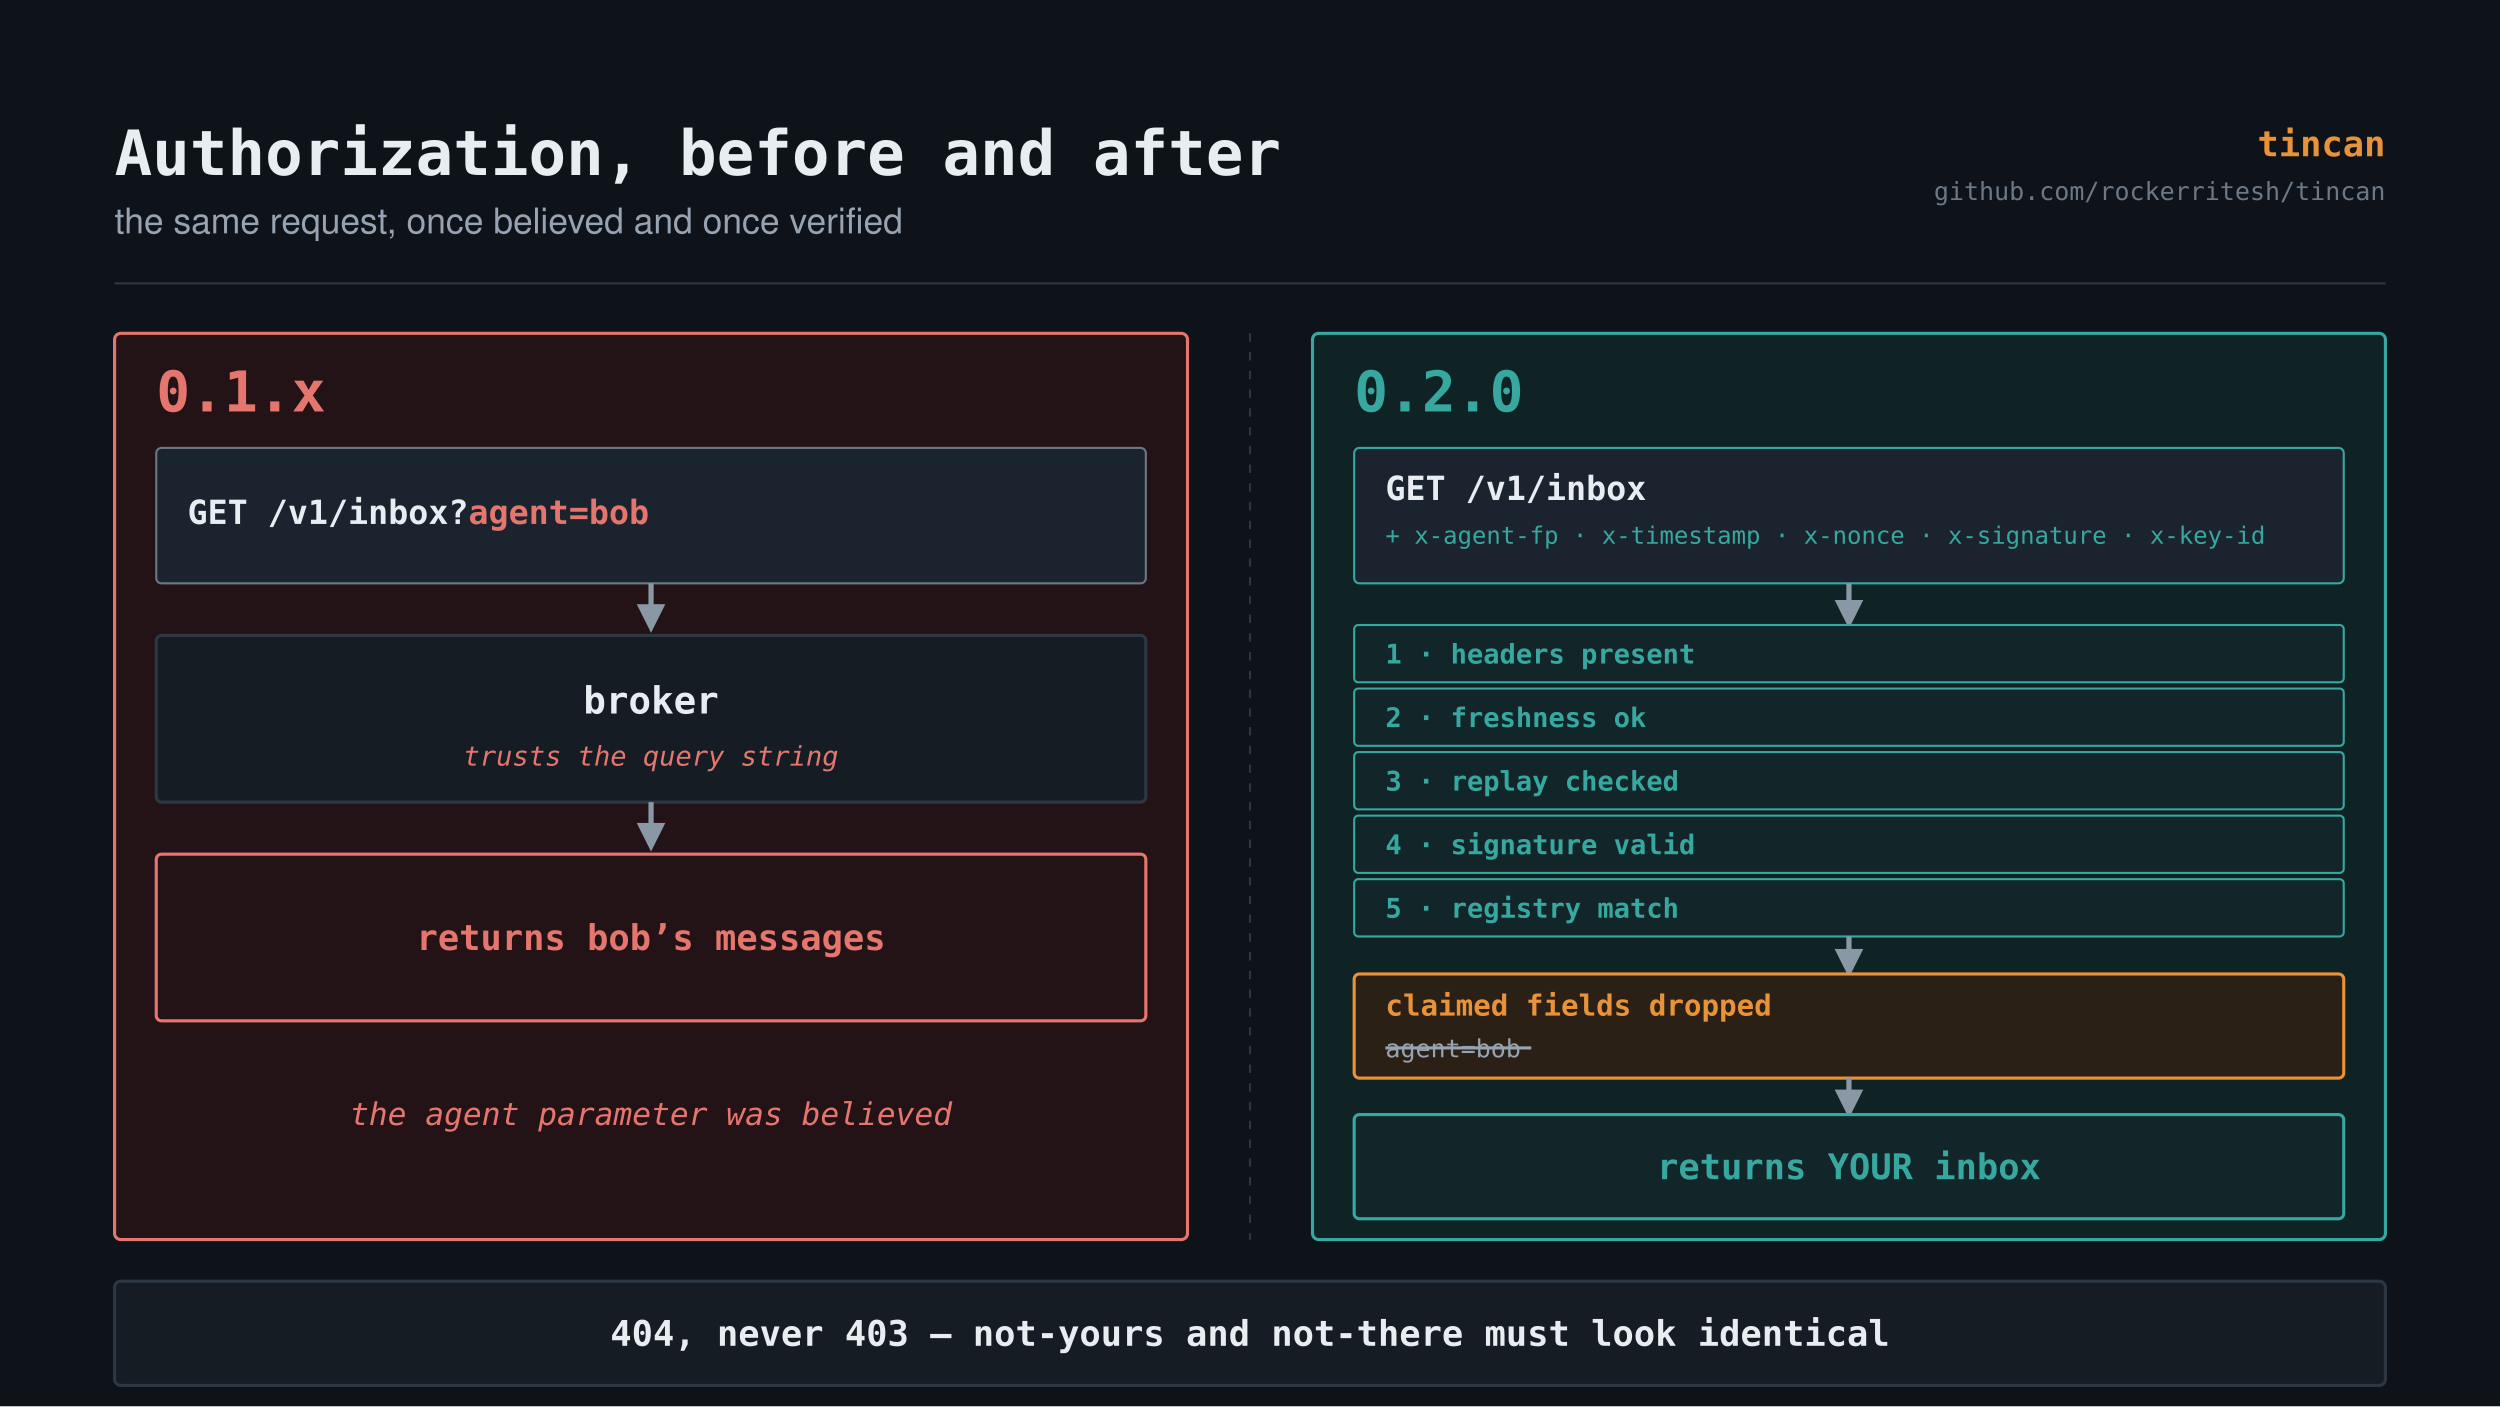
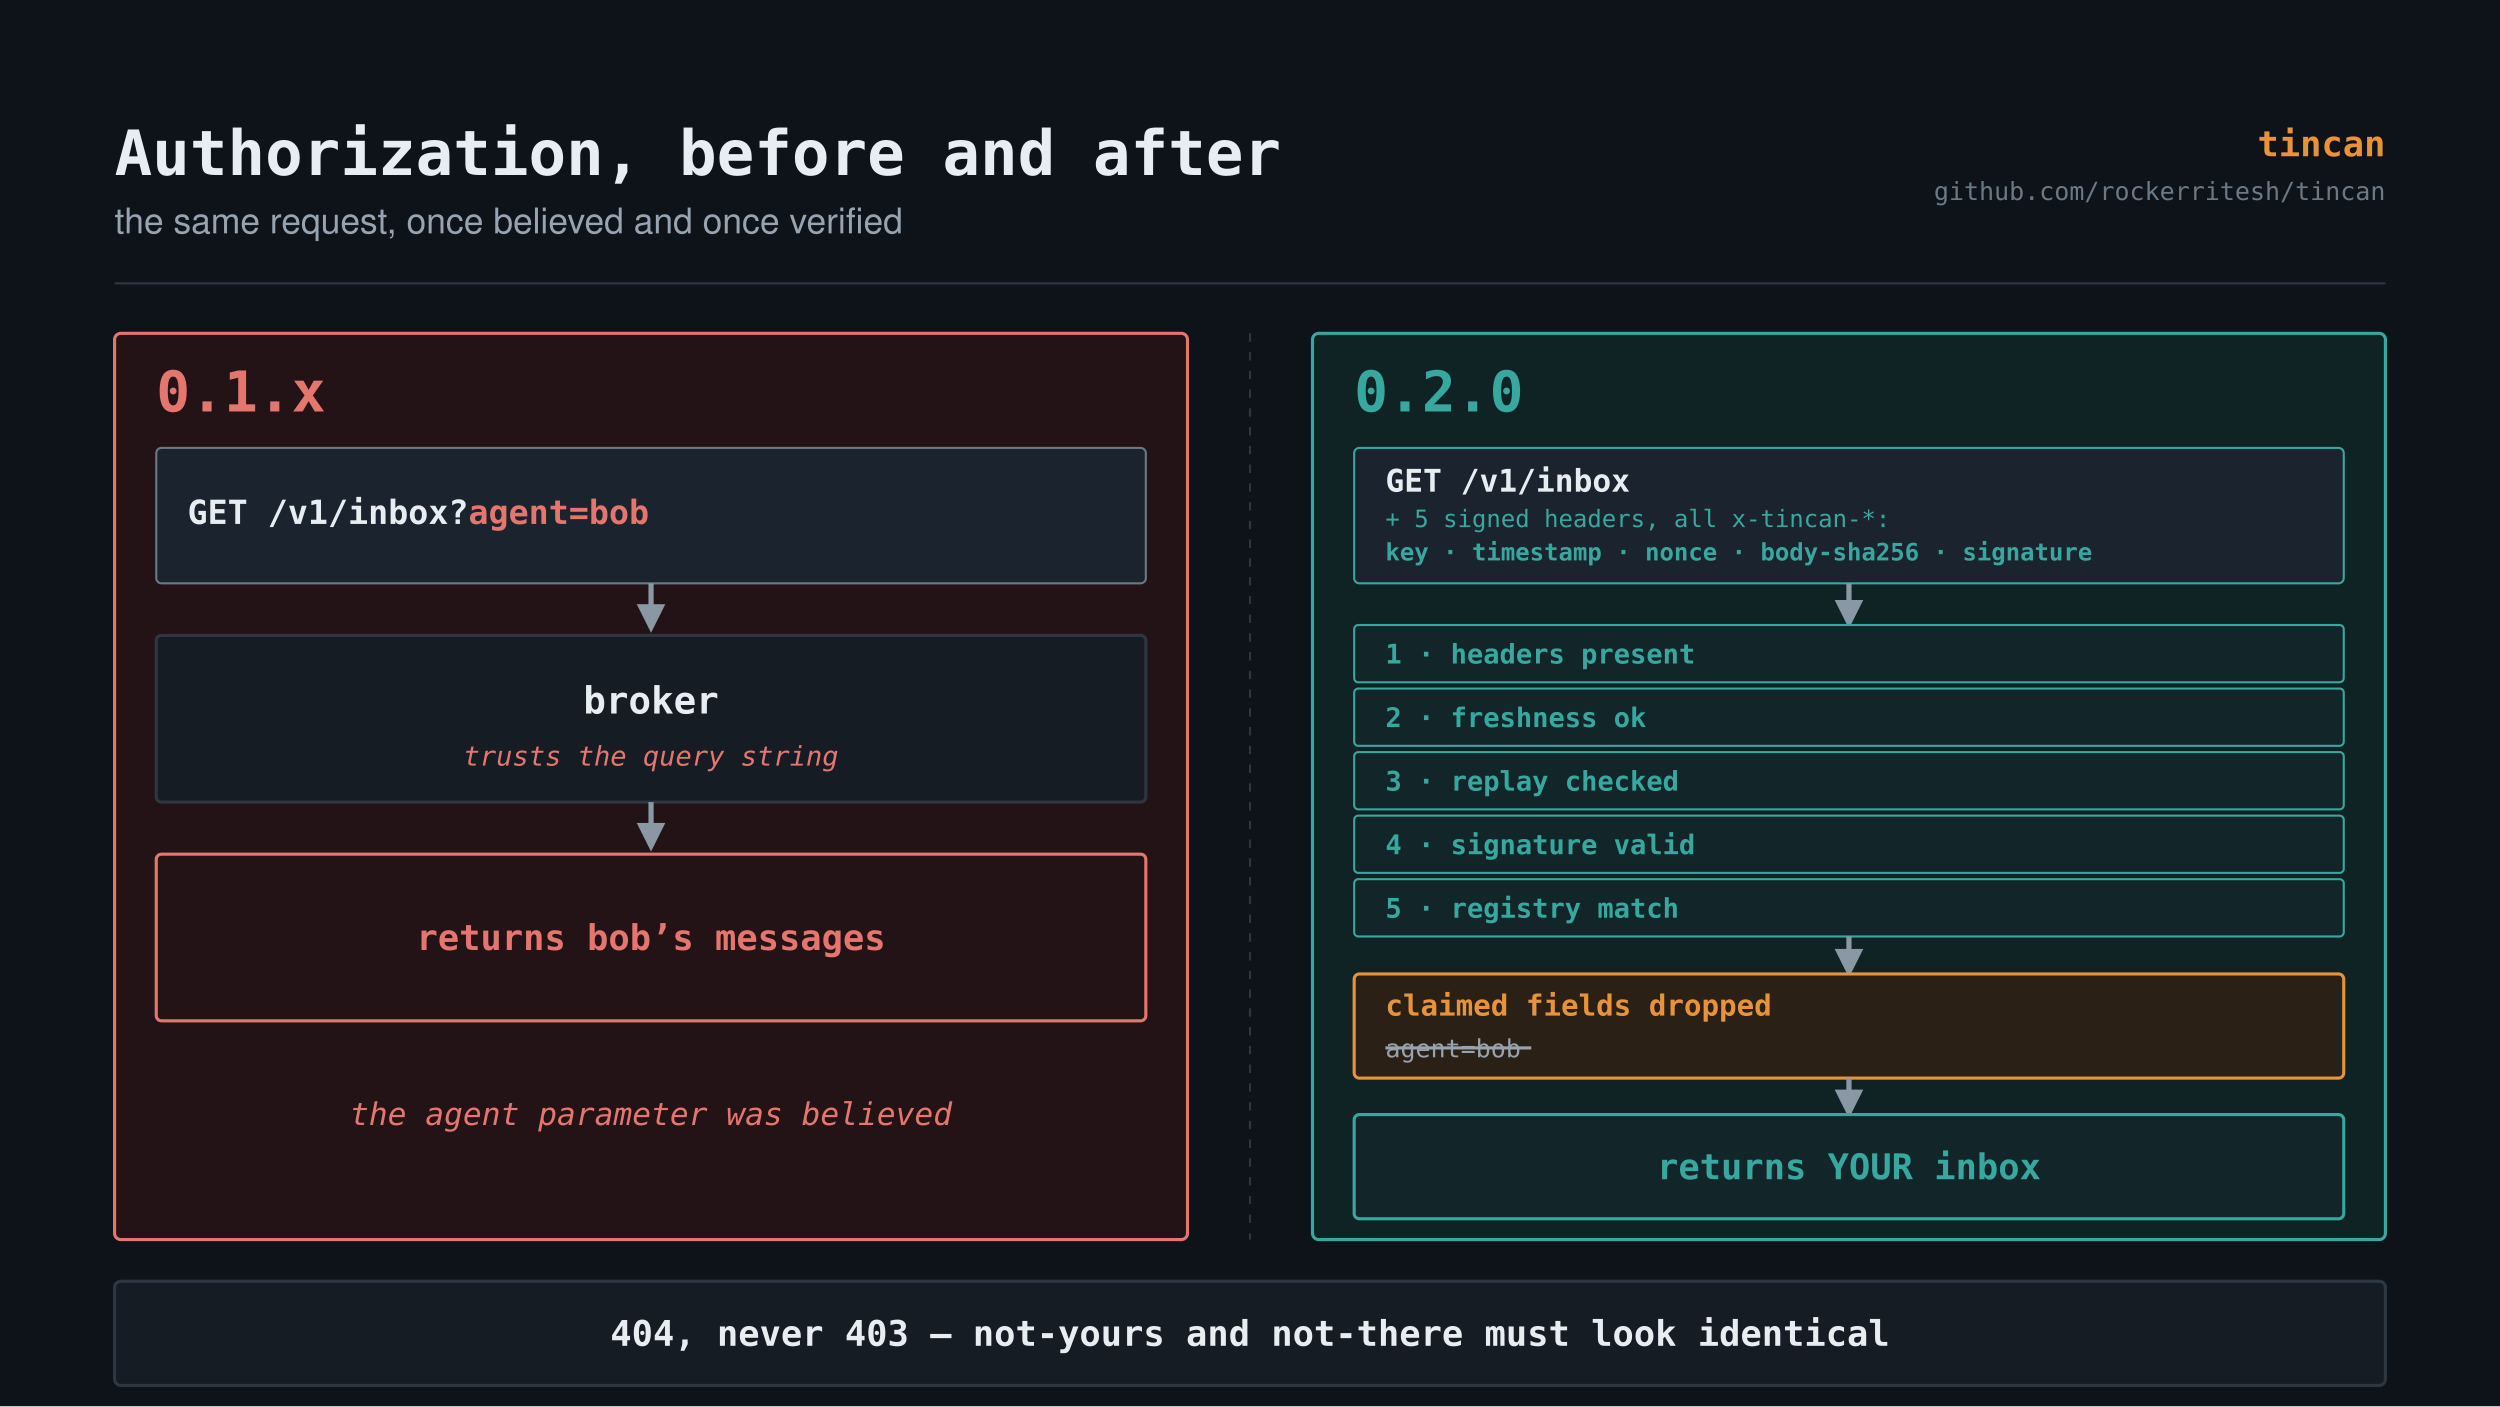
<svg xmlns="http://www.w3.org/2000/svg" width="2400" height="1350" viewBox="0 0 2400 1350">
  <defs>
    <marker id="gy" viewBox="0 0 10 10" refX="8" refY="5" markerWidth="5.5" markerHeight="5.5" orient="auto-start-reverse">
      <path d="M0,0 L10,5 L0,10 z" fill="#8A97A5" />
    </marker>
  </defs>
  <rect width="2400" height="1350" fill="#0E1319" />
  <text x="110" y="168" font-family="Menlo, monospace" font-size="60" font-weight="700" fill="#E8EDF2">Authorization, before and after</text>
  <text x="110" y="224" font-family="Helvetica Neue, Helvetica, Arial, sans-serif" font-size="34" fill="#97A3B0">the same request, once believed and once verified</text>
  <text x="2290" y="150" text-anchor="end" font-family="Menlo, monospace" font-size="34" font-weight="700" fill="#E8933A">tincan</text>
  <text x="2290" y="192" text-anchor="end" font-family="Menlo, monospace" font-size="24" fill="#6B7885">github.com/rockerritesh/tincan</text>
  <line x1="110" y1="272" x2="2290" y2="272" stroke="#2C3742" stroke-width="2" />
  <line x1="1200" y1="320" x2="1200" y2="1190" stroke="#2C3742" stroke-width="2" stroke-dasharray="8 10" />
  <rect x="110" y="320" width="1030" height="870" rx="6" fill="#241316" stroke="#E5766E" stroke-width="3" />
  <text x="150" y="395" font-family="Menlo, monospace" font-size="54" font-weight="700" fill="#E5766E">0.1.x</text>
  <rect x="150" y="430" width="950" height="130" rx="5" fill="#1B242E" stroke="#6B7885" stroke-width="2" />
  <text x="180" y="503" font-family="Menlo, monospace" font-size="32" font-weight="700" fill="#E8EDF2">GET /v1/inbox?<tspan fill="#E5766E">agent=bob</tspan>
  </text>
  <path d="M625,560 L625,602" stroke="#8A97A5" stroke-width="5" fill="none" marker-end="url(#gy)" />
  <rect x="150" y="610" width="950" height="160" rx="5" fill="#151C24" stroke="#2C3742" stroke-width="3" />
  <text x="625" y="685" text-anchor="middle" font-family="Menlo, monospace" font-size="36" font-weight="700" fill="#E8EDF2">broker</text>
  <text x="625" y="735" text-anchor="middle" font-family="Menlo, monospace" font-size="26" font-style="italic" fill="#E5766E">trusts the query string</text>
  <path d="M625,770 L625,812" stroke="#8A97A5" stroke-width="5" fill="none" marker-end="url(#gy)" />
  <rect x="150" y="820" width="950" height="160" rx="5" fill="#241316" stroke="#E5766E" stroke-width="3" />
  <text x="625" y="912" text-anchor="middle" font-family="Menlo, monospace" font-size="34" font-weight="700" fill="#E5766E">returns bob’s messages</text>
  <text x="625" y="1080" text-anchor="middle" font-family="Menlo, monospace" font-size="30" font-style="italic" fill="#E5766E">the agent parameter was believed</text>
  <rect x="1260" y="320" width="1030" height="870" rx="6" fill="#0F2224" stroke="#37A8A0" stroke-width="3" />
  <text x="1300" y="395" font-family="Menlo, monospace" font-size="54" font-weight="700" fill="#37A8A0">0.2.0</text>
  <rect x="1300" y="430" width="950" height="130" rx="5" fill="#1B242E" stroke="#37A8A0" stroke-width="2" />
-   <text x="1330" y="480" font-family="Menlo, monospace" font-size="32" font-weight="700" fill="#E8EDF2">GET /v1/inbox</text>
-   <text x="1330" y="522" font-family="Menlo, monospace" font-size="23" fill="#37A8A0">+ x-agent-fp · x-timestamp · x-nonce · x-signature · x-key-id</text>
+   <text x="1330" y="472" font-family="Menlo, monospace" font-size="30" font-weight="700" fill="#E8EDF2">GET /v1/inbox</text>
+   <text x="1330" y="506" font-family="Menlo, monospace" font-size="23" fill="#37A8A0">+ 5 signed headers, all x-tincan-*:</text>
+   <text x="1330" y="538" font-family="Menlo, monospace" font-size="23" font-weight="700" fill="#37A8A0">key · timestamp · nonce · body-sha256 · signature</text>
  <path d="M1775,560 L1775,598" stroke="#8A97A5" stroke-width="5" fill="none" marker-end="url(#gy)" />
  <rect x="1300" y="600" width="950" height="55" rx="4" fill="#12262A" stroke="#37A8A0" stroke-width="2" />
  <text x="1330" y="637" font-family="Menlo, monospace" font-size="26" font-weight="700" fill="#37A8A0">1 · headers present</text>
  <rect x="1300" y="661" width="950" height="55" rx="4" fill="#12262A" stroke="#37A8A0" stroke-width="2" />
  <text x="1330" y="698" font-family="Menlo, monospace" font-size="26" font-weight="700" fill="#37A8A0">2 · freshness ok</text>
  <rect x="1300" y="722" width="950" height="55" rx="4" fill="#12262A" stroke="#37A8A0" stroke-width="2" />
  <text x="1330" y="759" font-family="Menlo, monospace" font-size="26" font-weight="700" fill="#37A8A0">3 · replay checked</text>
  <rect x="1300" y="783" width="950" height="55" rx="4" fill="#12262A" stroke="#37A8A0" stroke-width="2" />
  <text x="1330" y="820" font-family="Menlo, monospace" font-size="26" font-weight="700" fill="#37A8A0">4 · signature valid</text>
  <rect x="1300" y="844" width="950" height="55" rx="4" fill="#12262A" stroke="#37A8A0" stroke-width="2" />
  <text x="1330" y="881" font-family="Menlo, monospace" font-size="26" font-weight="700" fill="#37A8A0">5 · registry match</text>
  <path d="M1775,899 L1775,933" stroke="#8A97A5" stroke-width="5" fill="none" marker-end="url(#gy)" />
  <rect x="1300" y="935" width="950" height="100" rx="5" fill="#2A2015" stroke="#E8933A" stroke-width="3" />
  <text x="1330" y="975" font-family="Menlo, monospace" font-size="28" font-weight="700" fill="#E8933A">claimed fields dropped</text>
  <text x="1330" y="1015" font-family="Menlo, monospace" font-size="24" fill="#97A3B0">agent=bob</text>
  <line x1="1330" y1="1006" x2="1470" y2="1006" stroke="#97A3B0" stroke-width="3" />
  <path d="M1775,1035 L1775,1068" stroke="#8A97A5" stroke-width="5" fill="none" marker-end="url(#gy)" />
  <rect x="1300" y="1070" width="950" height="100" rx="5" fill="#12262A" stroke="#37A8A0" stroke-width="3" />
  <text x="1775" y="1132" text-anchor="middle" font-family="Menlo, monospace" font-size="34" font-weight="700" fill="#37A8A0">returns YOUR inbox</text>
  <rect x="110" y="1230" width="2180" height="100" rx="6" fill="#151C24" stroke="#2C3742" stroke-width="3" />
  <text x="1200" y="1292" text-anchor="middle" font-family="Menlo, monospace" font-size="34" font-weight="700" fill="#E8EDF2">404, never 403 — not-yours and not-there must look identical</text>
</svg>
